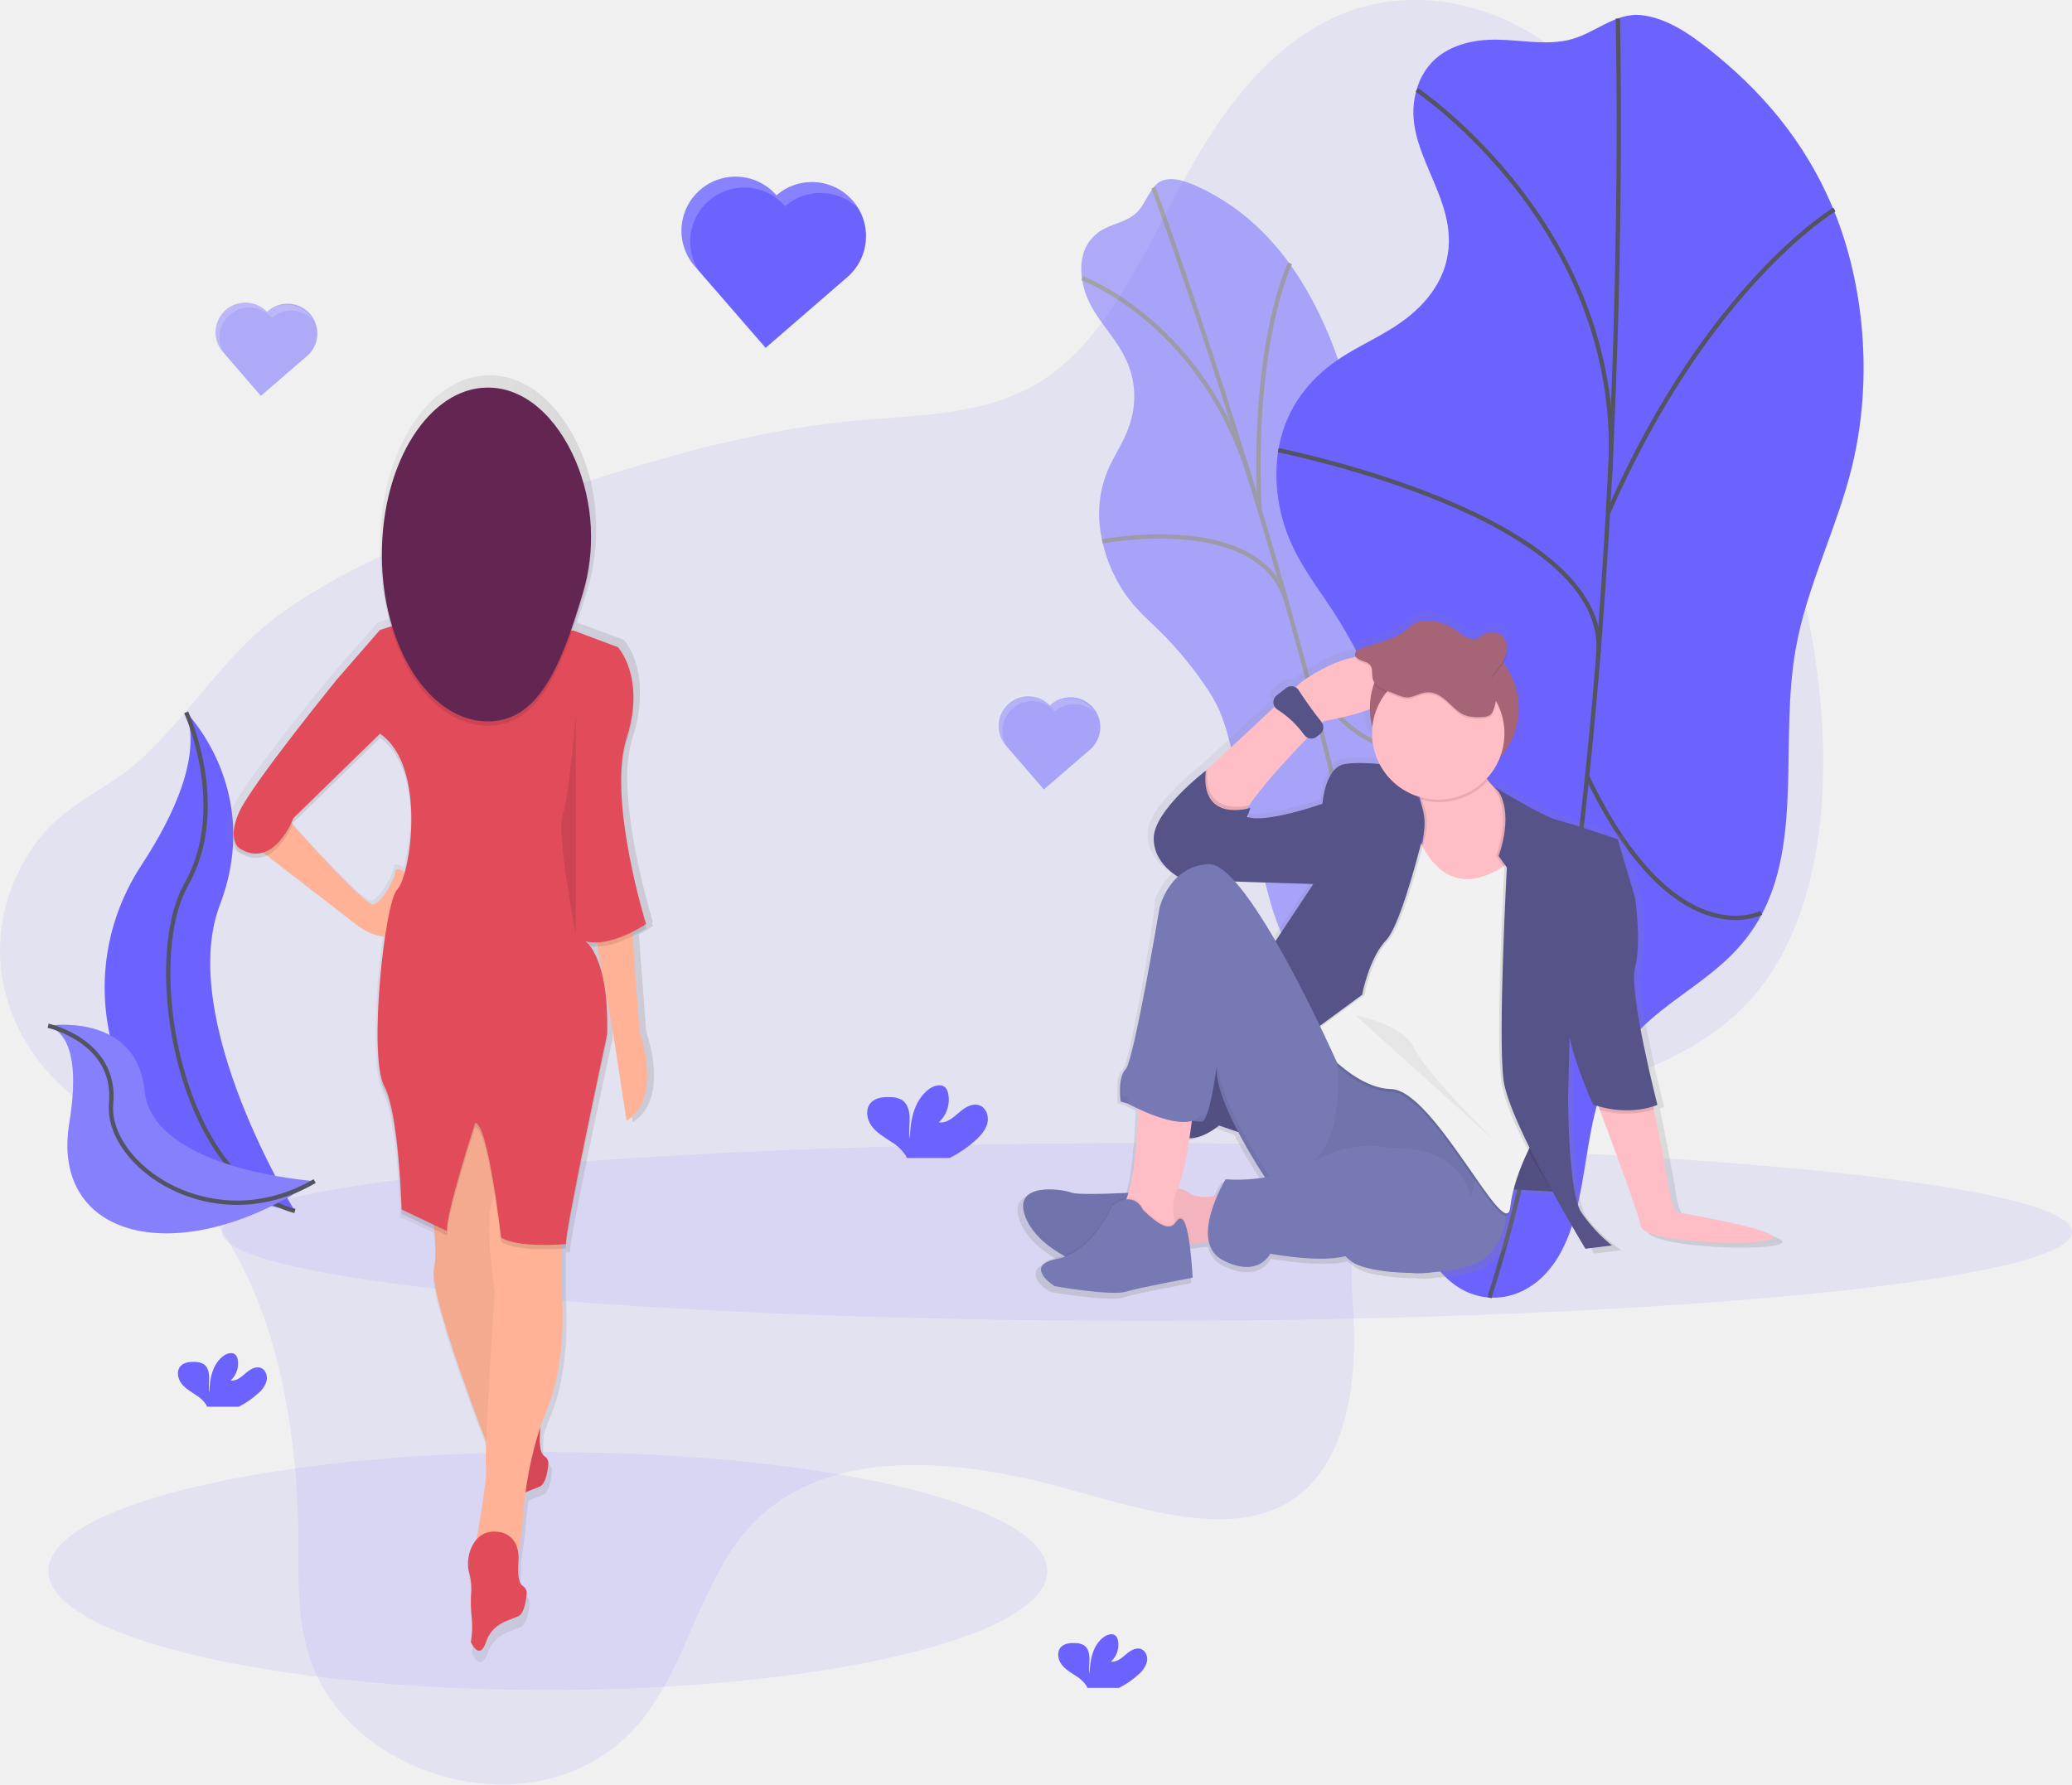
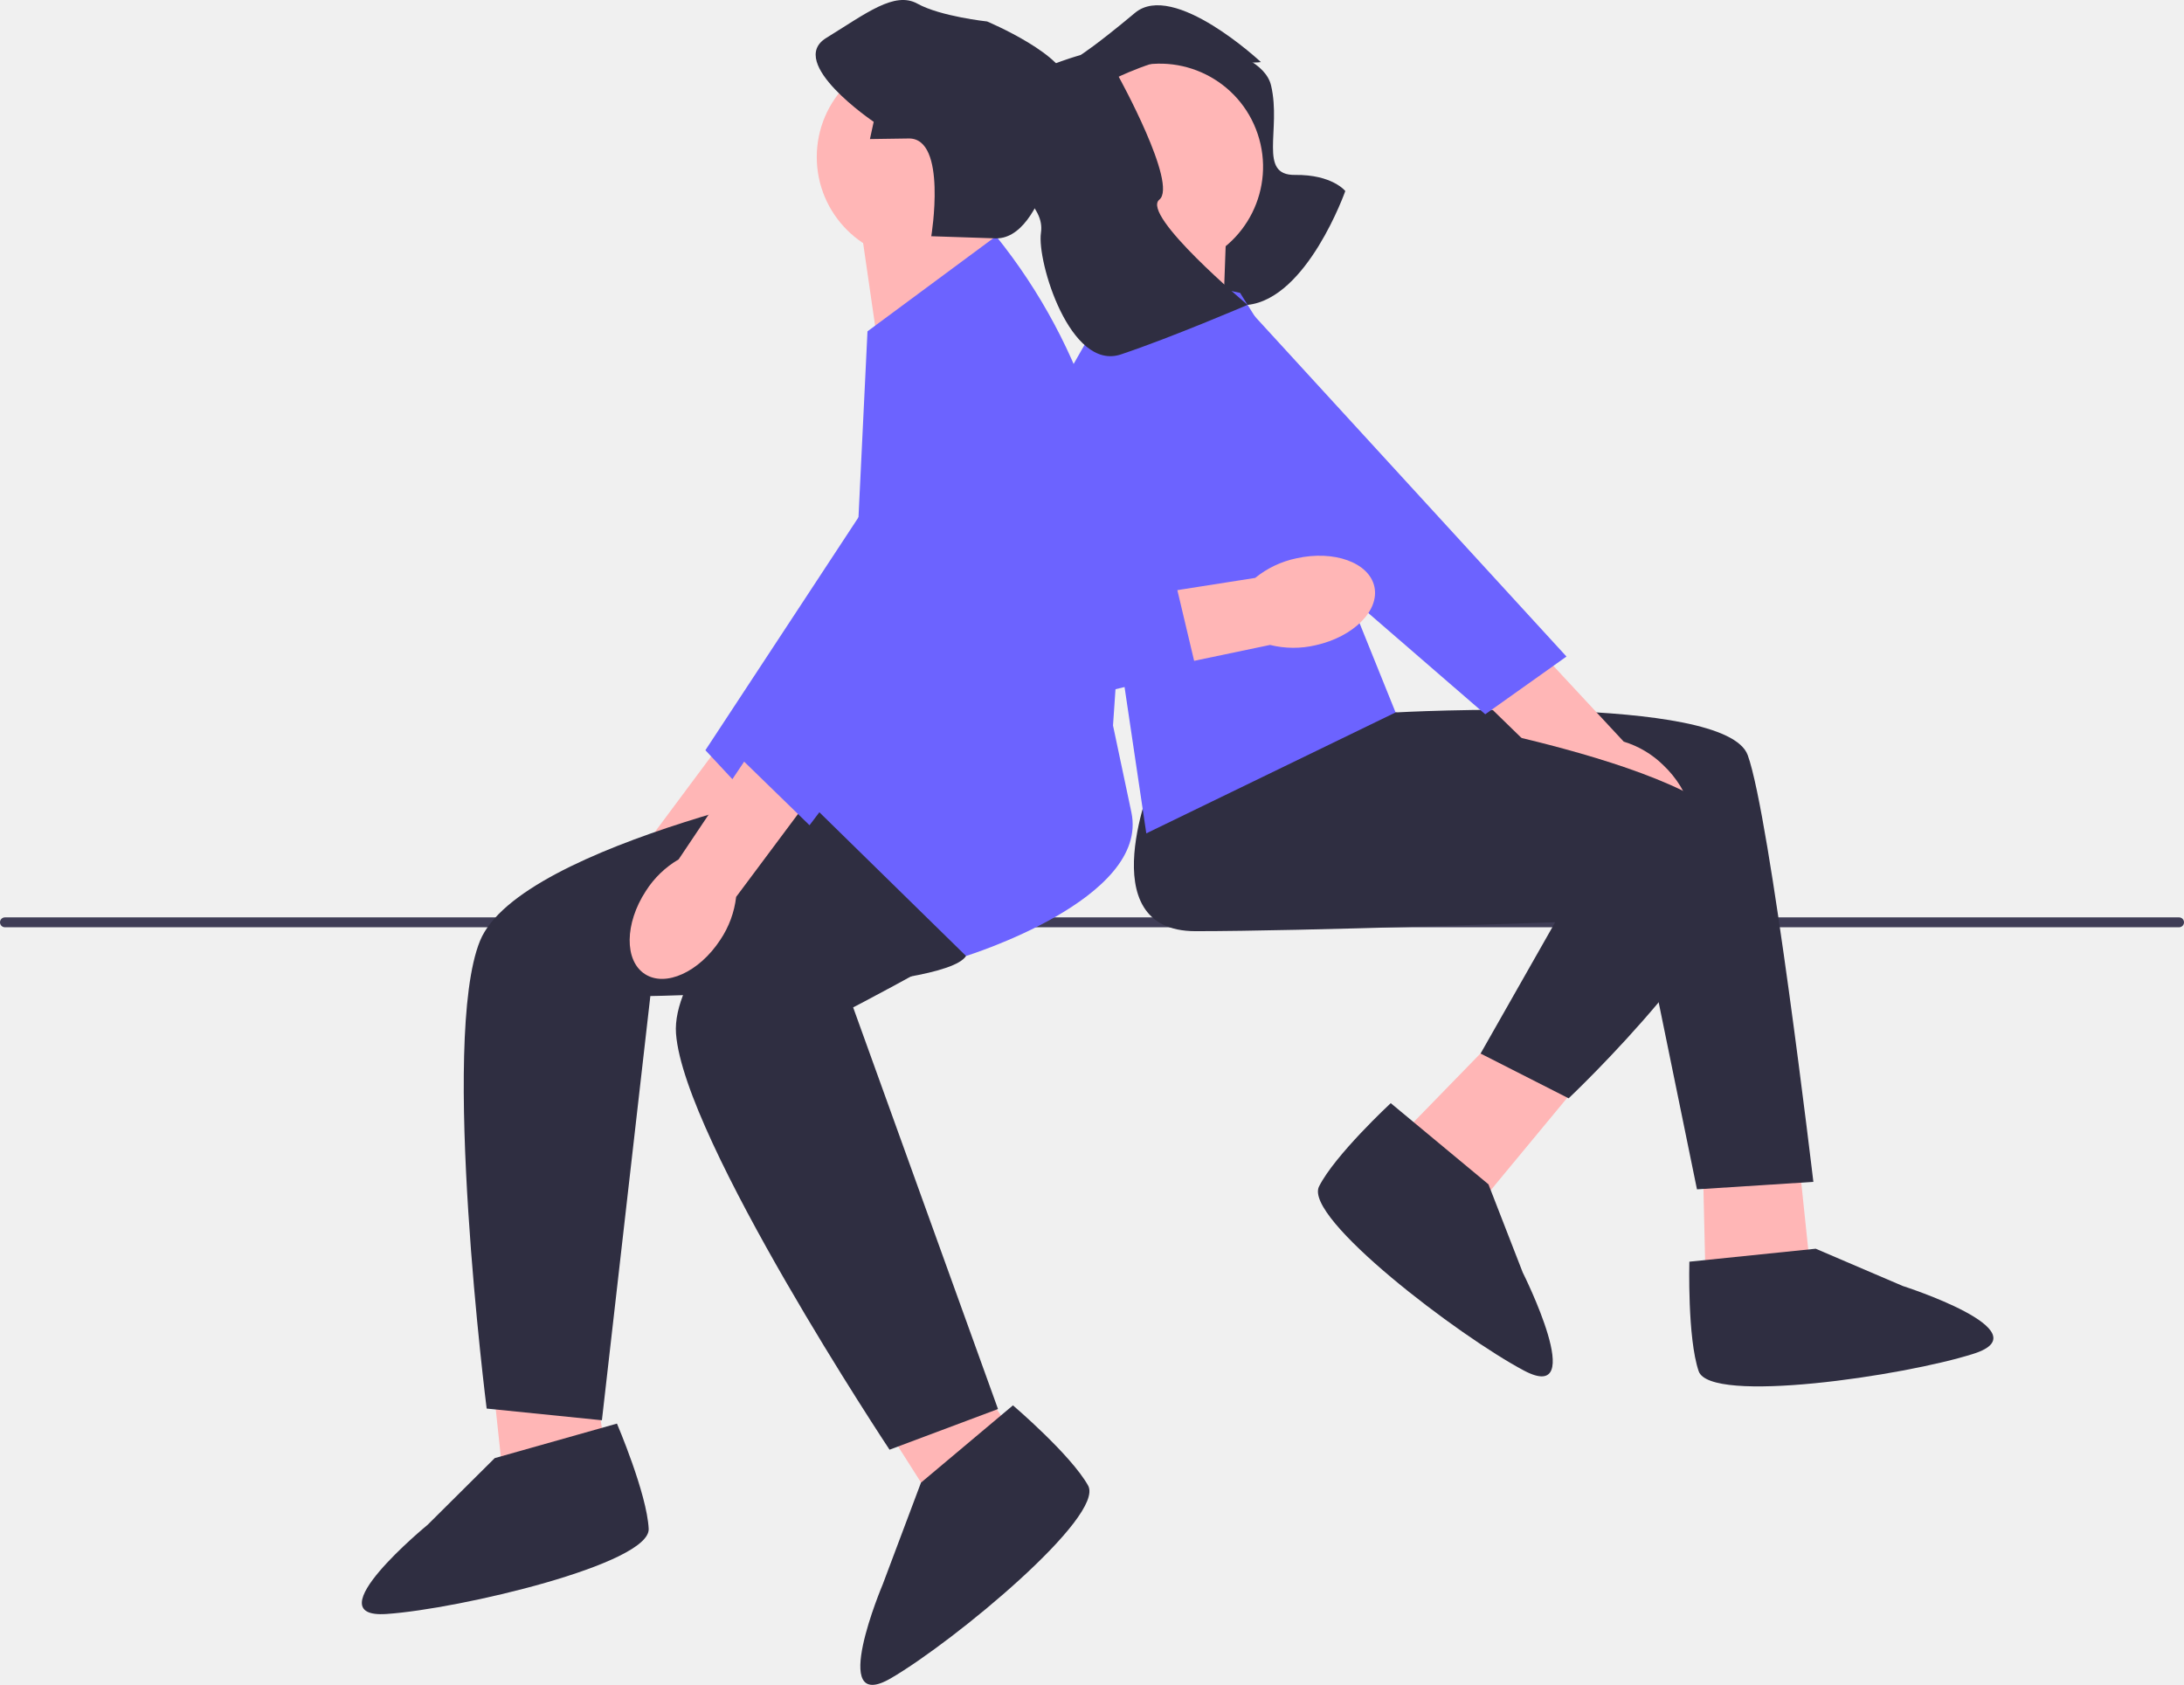
- <svg xmlns="http://www.w3.org/2000/svg" xmlns:xlink="http://www.w3.org/1999/xlink" id="ece23754-7641-4255-9dbb-234471f1b558" data-name="Layer 1" width="957.97" height="825.17" viewBox="0 0 957.97 825.17">
-   <defs>
-     <linearGradient id="01e6ef67-872c-440c-8d87-98cdc31e23e9" x1="767.43" y1="637.97" x2="767.43" y2="320.37" gradientUnits="userSpaceOnUse">
-       <stop offset="0" stop-color="gray" stop-opacity="0.25" />
-       <stop offset="0.54" stop-color="gray" stop-opacity="0.12" />
-       <stop offset="1" stop-color="gray" stop-opacity="0.1" />
-     </linearGradient>
-     <linearGradient id="90d11dd0-d5b1-423b-b522-6df1a9e7ee17" x1="632.63" y1="508.44" x2="830.1" y2="508.44" gradientTransform="matrix(-1, 0, 0, 1, 1056, 0)" xlink:href="#01e6ef67-872c-440c-8d87-98cdc31e23e9" />
-   </defs>
-   <path d="M203,581.69c44.5,42.5,56.08,113.16,56,171.26,0,19.45-.51,40.11,8.64,59.49,11.19,23.7,33.89,38.7,54.68,45.25,37.89,11.93,75.11,1.65,96.9-26.75,18.83-24.55,26.15-60.72,45.72-84.41,32.75-39.64,92.28-36.23,147-21.35,38.73,10.53,82.17,25.33,109.91,3.36C741.42,713.1,748.17,682,747,650.44c-.57-15.25-2.71-31.52,1.59-44.37,2.56-7.64,7.25-13.53,12.34-18.68,46.54-47,127.66-38.88,171.15-89.7,29.37-34.32,36.57-91.32,29.23-148.37S933.49,234.52,911.85,178c-15.38-40.14-33.23-82.77-63.72-110.76-32.25-29.61-72.89-36-103.86-24.42s-53.53,38.79-71.16,69.38c-22,38.24-39,84.17-75,104-24.54,13.51-55.16,13.2-84.14,16-48.45,4.76-93.84,18.79-138.75,33.39-43,14-86.09,28.68-122.91,54.48-26.06,18.26-42.47,46.44-65.64,68-15.1,14.06-34.55,20.4-47.66,37.32-16.14,20.84-26.23,54.2-8.94,88.57C146.48,546.72,179.42,559.14,203,581.69Z" transform="translate(-121.02 -37.42)" fill="#6c63ff" opacity="0.1" />
-   <g opacity="0.5">
-     <path d="M628.45,145.17c-4.12,3.24-8.41,9-7.35,19.63,2.09,20.77,20.08,28.16,23.76,49.11a40.61,40.61,0,0,1-.67,16.79c-2.29,9.1-6.53,14.72-9.94,21.83a52.18,52.18,0,0,0-4.64,29.19,69.86,69.86,0,0,0,11.82,30.62c5.37,7.59,11.17,12.34,16.83,17.95a169.86,169.86,0,0,1,19.36,23.35A70.52,70.52,0,0,1,685,366.48c2.46,5.73,4.15,12.38,5.79,18.89l14.62,57.9c1.95,7.71,3.93,15.54,6.73,22.49,3.23,8,7.34,14.36,11.37,20.55,8.69,13.34,17.82,27.14,27.25,32.18s19.08-2,19.27-20.29c.18-17.4-7.8-37.23-8.77-55.34-1.53-28.53,14.42-39,14.27-66.75-.15-26.62-14.48-53.48-20.5-81.44-4.31-20-4.16-40-7.51-60.15-4.82-29.06-16.74-56.38-30-74.79s-27.71-28.85-41.69-35.53c-5.92-2.83-11.94-5.05-17.22-3.34-5.62,1.82-7.56,10.63-12.1,14.9C641.31,140.72,634,140.78,628.45,145.17Z" transform="translate(-121.02 -37.42)" fill="#6c63ff" />
-     <path d="M654.32,124.22s87.74,239.94,106.09,395.13" transform="translate(-121.02 -37.42)" fill="none" stroke="#535461" stroke-miterlimit="10" stroke-width="2" />
-     <path d="M621.33,166.06s57,20.73,78.64,95.88" transform="translate(-121.02 -37.42)" fill="none" stroke="#535461" stroke-miterlimit="10" stroke-width="2" />
-     <path d="M630.64,287.76S704.35,273.5,716,316.3" transform="translate(-121.02 -37.42)" fill="none" stroke="#535461" stroke-miterlimit="10" stroke-width="2" />
-     <path d="M717.48,159.18S699.82,194.61,703.33,273" transform="translate(-121.02 -37.42)" fill="none" stroke="#535461" stroke-miterlimit="10" stroke-width="2" />
-     <path d="M775.31,376.68s-12.72,22.51-49-22.92" transform="translate(-121.02 -37.42)" fill="none" stroke="#535461" stroke-miterlimit="10" stroke-width="2" />
-     <path d="M706.55,440.09s36.28-20.75,30-46.21" transform="translate(-121.02 -37.42)" fill="none" stroke="#535461" stroke-miterlimit="10" stroke-width="2" />
+ <svg xmlns="http://www.w3.org/2000/svg" id="uuid-25199b97-b6a8-46cc-9151-65a98f4a40bf" width="692.68" height="534.43" viewBox="0 0 692.68 534.43">
+   <g>
+     <path id="uuid-db7ec72e-746a-4755-9425-2ac106606561" d="M215.225,295.975c2.929-3.926,4.875-8.498,5.675-13.33l32.601-39.477-19.238-14.963-30.998,41.656c-4.343,2.263-8.08,5.534-10.899,9.538-7.194,9.925-7.906,21.677-1.593,26.254,6.314,4.577,17.262,.245,24.452-9.678l-0-0h-0Z" fill="#ffb6b6" />
+     <polygon points="347.256 139.29 306.484 112.039 223.723 237.963 245.267 261.09 347.256 139.29" fill="#6c63ff" />
  </g>
-   <path d="M804.17,56.29c-10.26,1.52-22.6,6.27-27.67,20.94-9.95,28.76,20.31,50.53,13.34,80.58-2.09,9-7.24,16.32-12.67,21.66-10.64,10.46-22.75,15-34.25,22.1s-23.44,18.24-28.83,35.35c-5.19,16.46-2.94,34.65,2.45,48.24s13.55,23.72,20.84,34.9a236.44,236.44,0,0,1,22.15,43.71c2.61,6.73,5,13.83,5.85,21.89.94,9.19-.25,19.08-1.43,28.76l-10.52,86c-1.4,11.45-2.81,23.1-2,34.13.91,12.73,4.67,23.83,8.38,34.67,8,23.38,16.56,47.67,31.63,60.62s38.75,10.12,51.49-13.84c12.13-22.81,9.9-54.26,20.24-78.76,16.3-38.61,54.65-41.73,73.1-78.38,17.71-35.16,7.8-80.14,14.91-121,5.1-29.28,18.89-55.45,26-84.26,10.2-41.51,5.33-85.46-8.17-118.57s-34.78-56.54-57.66-74.69c-9.7-7.69-20-14.64-31.48-15.92-12.24-1.36-22,8.94-33.79,11.53C832.38,59,818.08,54.24,804.17,56.29Z" transform="translate(-121.02 -37.42)" fill="#6c63ff" />
-   <path d="M869,46s9.65,374.76-59.36,591.47" transform="translate(-121.02 -37.42)" fill="none" stroke="#535461" stroke-miterlimit="10" stroke-width="2" />
-   <path d="M776.1,79S873.72,144.46,865.36,258" transform="translate(-121.02 -37.42)" fill="none" stroke="#535461" stroke-miterlimit="10" stroke-width="2" />
-   <path d="M712,245.59s154.08,30.52,148,94.69" transform="translate(-121.02 -37.42)" fill="none" stroke="#535461" stroke-miterlimit="10" stroke-width="2" />
-   <path d="M969.15,134.3s-58.56,34.86-104.69,140.45" transform="translate(-121.02 -37.42)" fill="none" stroke="#535461" stroke-miterlimit="10" stroke-width="2" />
-   <path d="M935.37,459.49s-40.16,21.14-80.53-63" transform="translate(-121.02 -37.42)" fill="none" stroke="#535461" stroke-miterlimit="10" stroke-width="2" />
-   <path d="M757.75,497s85.13-3.06,90-40.82" transform="translate(-121.02 -37.42)" fill="none" stroke="#535461" stroke-miterlimit="10" stroke-width="2" />
-   <ellipse cx="530.3" cy="569.66" rx="427.67" ry="41.08" fill="#6c63ff" opacity="0.1" />
-   <ellipse cx="253.3" cy="726.46" rx="230.95" ry="55" fill="#6c63ff" opacity="0.1" />
-   <path d="M572.38,564.39c2.33-2.17,4.52-4.73,5.2-7.84s-.65-6.85-3.63-8c-3.33-1.28-6.9,1-9.6,3.37s-5.8,5-9.33,4.5a14.21,14.21,0,0,0,4.39-13.3,5.56,5.56,0,0,0-1.22-2.7c-1.85-2-5.21-1.13-7.42.43-7,5-9,14.53-9.05,23.15-.71-3.11-.11-6.35-.13-9.54s-.89-6.72-3.58-8.44a10.79,10.79,0,0,0-5.46-1.28c-3.17-.12-6.7.2-8.86,2.52-2.69,2.88-2,7.71.35,10.88s5.9,5.16,9.17,7.35a20.34,20.34,0,0,1,6.55,6.25,6.19,6.19,0,0,1,.49,1.12H560.1A55.36,55.36,0,0,0,572.38,564.39Z" transform="translate(-121.02 -37.42)" fill="#6c63ff" />
-   <path d="M240.47,681.62a11.67,11.67,0,0,0,3.83-5.78c.5-2.3-.48-5.05-2.68-5.89-2.46-.94-5.09.76-7.08,2.49s-4.28,3.69-6.89,3.32a10.48,10.48,0,0,0,3.24-9.81,4.1,4.1,0,0,0-.9-2c-1.37-1.46-3.84-.83-5.48.32-5.2,3.66-6.65,10.72-6.68,17.08-.52-2.29-.08-4.68-.1-7s-.66-5-2.64-6.22a8,8,0,0,0-4-.95c-2.34-.09-4.94.15-6.54,1.86-2,2.12-1.47,5.69.26,8s4.35,3.8,6.77,5.42a15,15,0,0,1,4.84,4.61,4.57,4.57,0,0,1,.36.82h14.65A40.83,40.83,0,0,0,240.47,681.62Z" transform="translate(-121.02 -37.42)" fill="#6c63ff" />
-   <path d="M647.47,811.62a11.67,11.67,0,0,0,3.83-5.78c.5-2.3-.48-5.05-2.68-5.89-2.46-.94-5.09.76-7.08,2.49s-4.28,3.69-6.89,3.32a10.48,10.48,0,0,0,3.24-9.81,4.1,4.1,0,0,0-.9-2c-1.37-1.46-3.84-.83-5.48.32-5.2,3.66-6.65,10.72-6.68,17.08-.52-2.29-.08-4.68-.1-7s-.66-5-2.64-6.22a8,8,0,0,0-4-.95c-2.34-.09-4.94.15-6.54,1.86-2,2.12-1.47,5.69.26,8s4.35,3.8,6.77,5.42a15,15,0,0,1,4.84,4.61,4.57,4.57,0,0,1,.36.82h14.65A40.83,40.83,0,0,0,647.47,811.62Z" transform="translate(-121.02 -37.42)" fill="#6c63ff" />
-   <path d="M902.18,600.35s-4.32,2.34-6.28-10.94c-1.27-8.58-4.83-26.46-7.19-38l-.3-1.47a20.1,20.1,0,0,0,2-.74S876.68,496,879.82,484.29s0-32.82,0-32.82l-8.24-27.74s-20.4-7-28.24-9-29.81-15.63-29.81-15.63a16.94,16.94,0,0,1,1.07,1.38l-.88-.54a32.75,32.75,0,0,1-4.32-4.91,31.1,31.1,0,0,0,8.13-16.89,35.07,35.07,0,0,0-1.75-35.68,17.5,17.5,0,0,0,3-5.61,9.16,9.16,0,0,0,.34-2.86,7.62,7.62,0,0,0-4.3-7.57,7.49,7.49,0,0,0-5.9.06c-1.74.79-3.11,2.27-5,2.66-3.18.66-5.9-1.89-8.38-3.78a25.23,25.23,0,0,0-13.32-4.95,13,13,0,0,0-6.22.82c-2,.9-3.45,2.51-5.11,3.85-5.66,4.56-13.59,5.83-20.68,8.31-1.35.47-2.87,1.19-3.11,2.47a1.81,1.81,0,0,0,0,.74v0a1.83,1.83,0,0,0,.07.94c-13.24,2.22-26.19,12.27-26.19,12.27l-2.17,2a4.15,4.15,0,0,0-4.53.39l-4.38,3.43a4.11,4.11,0,0,0-1,5.36l-32,29.68-.7.65v-.11s-24.71,18.76-24.71,32c0,9.59,7.36,15.52,11.45,18.07a30.63,30.63,0,0,0-8,12.33h0l0,.12-.06.17,0,.13,0,.14,0,.13,0,.13,0,.12,0,.12,0,.11,0,.11,0,.1,0,.11,0,.09,0,.13,0,.13,0,.07,0,.08,0,.06,0,.06v.42l0,.15-.05.3h0l0,.21,0,.2-.09.55,0,.22-.06.37,0,.15-.06.36,0,.26-.09.5h0l-.11.62,0,.13-.09.52,0,.25-.1.57,0,.14-.11.64,0,.29-.28,1.61v.05l-.15.88,0,.15-.16.9,0,.12-.16.92v.07l-.17,1,0,.21-.17.95,0,.21-.17.94,0,.11-.19,1.06,0,.19-.42,2.37v0l-.21,1.17,0,.18-.21,1.19,0,.09-.45,2.5,0,.21-.22,1.21,0,.17-.48,2.61,0,.11-.24,1.33,0,.11-.5,2.69,0,.18-.25,1.33,0,.1-.52,2.75,0,.15-.26,1.35,0,.1-.54,2.79,0,.11-.26,1.36,0,.11-.54,2.75,0,.12-.27,1.35,0,.08-.55,2.74,0,.08-.27,1.33,0,.08-.54,2.62,0,.11-.26,1.25,0,.12-.53,2.49,0,.09-.26,1.18,0,.12q-.26,1.19-.52,2.34l0,.07-.25,1.11,0,.11q-.25,1.11-.5,2.15v.06l-.24,1,0,.09q-.25,1-.48,1.94v0l-.23.88,0,.1-.23.85c-1,3.67-1.85,6.12-2.49,6.76a6.94,6.94,0,0,0-1.45,2.27h0l-.09.24-.1.27-.09.27-.08.26-.08.28-.07.26-.07.29-.06.27-.07.3-.05.27q-.06.29-.1.59l0,.25,0,.33,0,.26,0,.33,0,.26,0,.33,0,.26c0,.11,0,.22,0,.33v.25c0,.41,0,.81,0,1.2,0,.08,0,.15,0,.23s0,.21,0,.32,0,.16,0,.24,0,.21,0,.31,0,.15,0,.23,0,.2,0,.3,0,.15,0,.22,0,.2,0,.29v.2q0,.27,0,.53v.64l0,.23v.19l0,.21V546l0,.18,0,.17v.15l0,.27v.78l3.68,1.12s1.87,1,4.74,2.36c-.41,12.46-1.56,29.33-4.68,39.66-7,.35-24.17,1.08-27.28-.16-3.92-1.56-29-5.47-21.18,12.5,3.29,7.53,10.44,13.21,17.63,17.27a22,22,0,0,1-2.72.7c-6.39,1.21-8.18,3.37-7.92,5.57-.45,3.7,5.84,7.85,6.35,8.1.78.39,27.46,4.69,33.74,2.74s31.77-6.64,31.77-6.64,0-.28,0-.77h0s-.35-7.68-1.31-15c2.89-.42,6-.81,9.1-1a12.43,12.43,0,0,0,6.72,8.58c16.87,8.6,22.36-3.13,22.36-3.13s22.81,4.39,35.56,1.2c1.33,1.18,2.46,2.11,3.28,2.7,4.14,3,15.28,5,27.74,5.17a39.3,39.3,0,0,0,10-.28,92.24,92.24,0,0,0,16.44-2.54c15-3.89,18.3-17.84,19-24.18.59-.17,1-.79,1.25-1.95a5.62,5.62,0,0,0,.52-2,59.41,59.41,0,0,1,1.61-8.5l18.47,1c8.3,15,15.61,27,15.61,27l12.55-1.56A72.49,72.49,0,0,1,854.32,600C848,590.58,848,545.64,848,545.64l.7-27.44c0,.09,0,.18,0,.28l0-1.32c1.17,8.12,10.36,31.65,11.4,32,.75.25,1.49.47,2.23.68l.66,1.75c5.24,13.88,18.53,49.38,19.47,55,1.18,7,50.21,9.77,61.2,6.25S902.18,600.35,902.18,600.35Zm-175-155.52-18,27c-6.45-11.09-13.17-21.34-19.24-28.11C706,444.21,724.32,444.8,727.22,444.83Zm-2.73-69.12a4.16,4.16,0,0,0,4.34-.48l1.54-1.2a4.11,4.11,0,0,0,1-5.29l.91-.9A136.56,136.56,0,0,0,751,363.31a34.87,34.87,0,0,0,4.57,15.86,31,31,0,0,0,3,8.89c-2.81-.23-5.88-.4-8.8-.37a46,46,0,0,0-7.65.48c-9.41,1.56-10.59,18.76-10.59,18.76s-18.9,6.65-30.27,6.88a14.23,14.23,0,0,1-4.25-.63l-1.15-.07,1.54-4.23s-.67.21-1.77.43q.53-.8,1.11-1.63C703.93,397.33,716.39,384,724.49,375.7ZM685.64,584.32a72.81,72.81,0,0,0-3.9,7.66c-4.46.87-10.53,1.35-13.76-1.4a8,8,0,0,0-5.17-1.81l.07-.14c2.22-4.26,4.12-13.81,5.59-23.69,7.19,0,14-6,14-6l9.05,3.1.33.63.22.41.36.67.23.42.36.66.23.42.35.64.23.42.35.63.23.42.35.63.23.4.35.62.23.4.35.61.22.39.35.6.22.38.35.6.21.35.36.6.2.34.35.59.18.31.37.61.14.23c.64,1,1.25,2,1.84,3l.09.14.34.55.15.23.31.49.17.26.28.44.18.28.26.41.18.28.25.38.18.27.23.35.18.27.21.32.17.27.19.29.17.26h0A79.54,79.54,0,0,1,685.64,584.32Z" transform="translate(-121.02 -37.42)" fill="url(#01e6ef67-872c-440c-8d87-98cdc31e23e9)" />
-   <path d="M939.34,610.63c-10.71,3.44-58.52.76-59.66-6.12-.92-5.51-13.87-40.26-19-53.84l-2.05-5.44,24.86-5.35s.91,4.36,2.17,10.57c2.3,11.34,5.77,28.83,7,37.24,1.91,13,6.12,10.71,6.12,10.71S950.05,607.19,939.34,610.63Z" transform="translate(-121.02 -37.42)" fill="#ffbdc6" />
-   <path d="M804.34,385s-1.91,11.47,14.53,22.18,2.29,49.34,2.29,49.34l-12.16.68a29.9,29.9,0,0,1-31.44-27.07h0s6.88-11.09-5.74-39.78Z" transform="translate(-121.02 -37.42)" fill="#ffbdc6" />
-   <path d="M733.2,370.83s-23.68,23.08-34.68,39a56.18,56.18,0,0,0-3.56,5.76c-8,15.3-26.71-9.57-20.24-18.17l4.46-4.16,42.93-40s29.45-22.95,44.36-6.5S733.2,370.83,733.2,370.83Z" transform="translate(-121.02 -37.42)" fill="#ffbdc6" />
-   <circle cx="667.77" cy="327.49" r="34.42" fill="#a66477" />
-   <path d="M645.62,588.83s-25.62,1.53-29.45,0-28.3-5.35-20.65,12.24,36.72,24.86,36.72,24.86l21-5.35Z" transform="translate(-121.02 -37.42)" fill="#7679b4" />
-   <path d="M645.62,588.83s-25.62,1.53-29.45,0-28.3-5.35-20.65,12.24,36.72,24.86,36.72,24.86l21-5.35Z" transform="translate(-121.02 -37.42)" opacity="0.05" />
-   <path d="M737,513.49l51.44,20.84,29.26,62.15s.38,21.8-18.74,26.77-45.89,2.68-52.78-2.29S711,586.53,711,586.53Z" transform="translate(-121.02 -37.42)" fill="#7679b4" />
-   <path d="M733.53,513.49l44.53,16.68,25.33,49.74s.33,17.45-16.22,21.43-39.73,2.14-45.68-1.84S711,571.95,711,571.95Z" transform="translate(-121.02 -37.42)" opacity="0.05" />
-   <path d="M689.22,588.83s-13.39,4.59-18.74,0S655.56,590,655.56,590l4.21,24.86s19.12-4.21,29.45-3.06Z" transform="translate(-121.02 -37.42)" fill="#ffbdc6" />
-   <path d="M689.22,588.83s-13.39,4.59-18.74,0S655.56,590,655.56,590l4.21,24.86s19.12-4.21,29.45-3.06Z" transform="translate(-121.02 -37.42)" opacity="0.05" />
-   <path d="M696.87,562.06l-12.24-4.21s-13.39,11.86-22.18,1.91,8-51.25,8-51.25l18-29.07,13,40.92,11.86,19.89Z" transform="translate(-121.02 -37.42)" fill="#565388" />
-   <path d="M696.87,562.06l-12.24-4.21s-13.39,11.86-22.18,1.91,8-51.25,8-51.25l18-29.07,13,40.92,11.86,19.89Z" transform="translate(-121.02 -37.42)" opacity="0.05" />
-   <polygon points="692.5 522.35 720.04 526.17 725.39 551.41 691.35 549.5 692.5 522.35" fill="#565388" />
-   <polygon points="692.5 522.35 720.04 526.17 725.39 551.41 691.35 549.5 692.5 522.35" opacity="0.05" />
-   <path d="M774.89,421.32s11.47,44,48.19,12.24L833,559.76s-12.24,19.51-14.15,37.1-35.19-54.31-55.07-54.69-39.58-28.11-39.58-28.11L746.59,468Z" transform="translate(-121.02 -37.42)" opacity="0.1" />
-   <path d="M775.27,420.17s11.47,44,48.19,12.24l9.94,126.21s-12.24,19.51-14.15,37.1S784.07,541.41,764.18,541s-39.58-28.11-39.58-28.11L747,466.83Z" transform="translate(-121.02 -37.42)" fill="#f2f1f2" />
-   <path d="M769.15,391.87s-16.06-2.68-25.24-1.15-10.33,18.36-10.33,18.36-26,9.18-34.8,6.12c0,0-43.22-3.06-43.22,9.94s13.77,19.12,13.77,19.12,60,2,60.43,1.91c13.77-3.82-.38,0-.38,0l-24.86,37.48,22.95,31.74,24.48-18S755,480.6,763,472.18c5.74-6,13.23-33.08,17-48.07a24.57,24.57,0,0,0-2.78-18.76Z" transform="translate(-121.02 -37.42)" opacity="0.1" />
-   <path d="M698.52,409.82a56.18,56.18,0,0,0-3.56,5.76c-8,15.3-26.71-9.57-20.24-18.17l4.46-4.16C677.53,413,693.6,410.9,698.52,409.82Z" transform="translate(-121.02 -37.42)" opacity="0.1" />
-   <path d="M729.38,444.64H729S743.14,440.82,729.38,444.64Z" transform="translate(-121.02 -37.42)" opacity="0.1" />
-   <path d="M768,391.87s-16.06-2.68-25.24-1.15-10.33,18.36-10.33,18.36-26,9.18-34.8,6.12l1.53-4.21s-23.33,7.27-20.65-17.21c0,0-24.09,18.36-24.09,31.36s13.77,19.12,13.77,19.12,60,2,60.43,1.91c13.77-3.82-.38,0-.38,0l-24.86,37.48,22.95,31.74,24.48-18s3.06-16.83,11.09-25.24c5.74-6,13.23-33.08,17-48.07a24.57,24.57,0,0,0-2.78-18.76Z" transform="translate(-121.02 -37.42)" fill="#565388" />
-   <path d="M846.79,516.16l-.05,2.1A4.57,4.57,0,0,1,846.79,516.16Z" transform="translate(-121.02 -37.42)" opacity="0.1" />
-   <path d="M885.68,550.45a43.71,43.71,0,0,1-25,.22l-2.05-5.44,24.86-5.35S884.41,544.24,885.68,550.45Z" transform="translate(-121.02 -37.42)" opacity="0.1" />
-   <path d="M811.22,401.43s21.42,13.39,29.07,15.3,27.54,8.8,27.54,8.8l8,27.15s3.06,20.65,0,32.13-31.74,33.27-30.21,29.83l-.76,30.21s0,44,6.12,53.16-11.66-9-11.66-9-21.61-31.93-24.29-52.2,1.53-98.29,1.53-98.29l-3.82-5.35S820.78,412.52,811.22,401.43Z" transform="translate(-121.02 -37.42)" opacity="0.1" />
-   <path d="M812.37,401.43s21.42,13.39,29.07,15.3,27.54,8.8,27.54,8.8l8,27.15s3.06,20.65,0,32.13,10.33,63.49,10.33,63.49-12.33,5.7-29.45,0c-1.15-.38-12.62-30.21-11.09-33.66L846,544.85s0,44,6.12,53.16a70.82,70.82,0,0,0,14.15,15.3l-12.24,1.53s-35.19-57.75-37.86-78,1.53-98.29,1.53-98.29l-3.82-5.35S821.93,412.52,812.37,401.43Z" transform="translate(-121.02 -37.42)" fill="#565388" />
-   <path d="M708,585s-25.62-37.1-24.48-54.31c0,0-3.06,23.71-6.5,25.24s-37.86-9.18-37.86-9.18-1.53-11.09,2.29-14.92,15.68-74.58,15.68-74.58,4.21-19.12,22.56-20.27,59.66,92.17,59.66,92.17S745.44,585,708,585Z" transform="translate(-121.02 -37.42)" fill="#7679b4" />
-   <path d="M647.53,534.52s.76,53.54-8.8,62.34,27.92,13.39,27.92,13.39-6.5-13-1.15-23.33,8.8-52.4,8.8-52.4Z" transform="translate(-121.02 -37.42)" fill="#ffbdc6" />
-   <path d="M649.44,596.1s-3.82-9.56-14.15-1.91c0,0-9.18,21.42-25.24,24.48s-2.29,12.24-1.53,12.62,26.77,4.59,32.89,2.68,31-6.5,31-6.5-1.15-25.24-5-27.15S665.51,611.78,649.44,596.1Z" transform="translate(-121.02 -37.42)" opacity="0.05" />
-   <path d="M649.44,596.86s-3.82-9.56-14.15-1.91c0,0-9.18,21.42-25.24,24.48s-2.29,12.24-1.53,12.62,26.77,4.59,32.89,2.68,31-6.5,31-6.5-1.15-25.24-5-27.15S665.51,612.54,649.44,596.86Z" transform="translate(-121.02 -37.42)" fill="#7679b4" />
-   <path d="M721.45,356.55a178,178,0,0,0,10.42,14.54,4,4,0,0,1-.58,5.8l-1.5,1.17a4,4,0,0,1-5.75-.8,45.61,45.61,0,0,0-12.36-11.7,4,4,0,0,1-.37-6.6l4.27-3.36A4,4,0,0,1,721.45,356.55Z" transform="translate(-121.02 -37.42)" fill="#565388" />
-   <path d="M808.72,398.59c-4.91-7-4-12.46-4-12.46l-32.51,5.35a105,105,0,0,1,5.56,15.6,30.58,30.58,0,0,0,30.95-8.49Z" transform="translate(-121.02 -37.42)" opacity="0.1" />
-   <circle cx="664.96" cy="339.15" r="30.6" fill="#ffbdc6" />
-   <path d="M772.52,360.62c2.89-.48,5.46-2.18,8.39-2.32,3.76-.19,7.05,2.18,9.66,4.64s5.14,5.24,8.72,6.3a21.56,21.56,0,0,0,7,.47,6.5,6.5,0,0,0,3.76-.93,4.67,4.67,0,0,0,1.3-1.89,18,18,0,0,0-.11-14.55,2.45,2.45,0,0,1-.35-1.58,2.4,2.4,0,0,1,.54-.87c2.42-2.91,5.07-5.83,6.07-9.36s-.22-7.88-3.87-9.45a7.28,7.28,0,0,0-5.75.06c-1.7.78-3,2.22-4.89,2.61-3.1.64-5.75-1.85-8.17-3.7a24.54,24.54,0,0,0-13-4.84,12.58,12.58,0,0,0-6.06.8c-1.94.88-3.36,2.46-5,3.76-5.52,4.46-13.25,5.71-20.16,8.14-1.32.46-2.79,1.17-3,2.42-.28,1.43,1.24,2.62,2.71,3.2s3.18.94,4.18,2.08c1.28,1.48.83,3.58,1.07,5.44.46,3.69,3.71,5.72,7.29,6.8C765.67,358.69,769.57,361.11,772.52,360.62Z" transform="translate(-121.02 -37.42)" opacity="0.1" />
-   <path d="M772.52,359.85c2.89-.48,5.46-2.18,8.39-2.32,3.76-.19,7.05,2.18,9.66,4.64s5.14,5.24,8.72,6.3a21.56,21.56,0,0,0,7,.47A6.5,6.5,0,0,0,810,368a4.67,4.67,0,0,0,1.3-1.89,18,18,0,0,0-.11-14.55,2.45,2.45,0,0,1-.35-1.58,2.4,2.4,0,0,1,.54-.87c2.42-2.91,5.07-5.83,6.07-9.36s-.22-7.88-3.87-9.45a7.28,7.28,0,0,0-5.75.06c-1.7.78-3,2.22-4.89,2.61-3.1.64-5.75-1.85-8.17-3.7a24.54,24.54,0,0,0-13-4.84,12.58,12.58,0,0,0-6.06.8c-1.94.88-3.36,2.46-5,3.76-5.52,4.46-13.25,5.71-20.16,8.14-1.32.46-2.79,1.17-3,2.42-.28,1.43,1.24,2.62,2.71,3.2s3.18.94,4.18,2.08c1.28,1.48.83,3.58,1.07,5.44.46,3.69,3.71,5.72,7.29,6.8C765.67,357.93,769.57,360.35,772.52,359.85Z" transform="translate(-121.02 -37.42)" fill="#a66477" />
-   <path d="M747.84,507s21.85,3.73,27.31,15.5,38.27,43.71,38.27,43.71" transform="translate(-121.02 -37.42)" opacity="0.05" />
-   <g opacity="0.05">
-     <path d="M677.75,553.26c-3.44,1.53-37.86-9.18-37.86-9.18a36.55,36.55,0,0,1,.12-10c-2,4.76-.88,12.69-.88,12.69s34.42,10.71,37.86,9.18c1.14-.51,2.24-3.45,3.2-7.16C679.42,551.16,678.59,552.88,677.75,553.26Z" transform="translate(-121.02 -37.42)" />
-     <path d="M657.81,454.89a22.54,22.54,0,0,0-.71,2.37s-8.3,49.56-13.25,68C648.43,510.28,657.07,459.29,657.81,454.89Z" transform="translate(-121.02 -37.42)" />
-     <path d="M708.72,582.33S683.1,545.23,684.25,528c0,0-.28,2.14-.76,5.18C684.65,551.25,708,585,708,585c17.82,0,25.78-12.62,29.23-25.87C733.38,571.35,725.34,582.33,708.72,582.33Z" transform="translate(-121.02 -37.42)" />
+   <path d="M0,292.555c0,.871,.7,1.571,1.571,1.571H691.109c.871,0,1.571-.7,1.571-1.571,0-.871-.7-1.571-1.571-1.571H1.571c-.871,0-1.571,.7-1.571,1.571Z" fill="#3f3d56" />
+   <polygon points="277.658 104.043 273.109 72.688 313.29 62.473 318.629 90.205 277.658 104.043" fill="#ffb6b6" />
+   <g>
+     <polygon points="156.47 439.901 161.238 484.4 194.082 474.335 188.784 438.842 156.47 439.901" fill="#ffb6b6" />
+     <path d="M272.484,246.544s-107.538,20.66-120.252,51.915c-12.714,31.255,2.119,148.329,2.119,148.329l36.552,3.708,15.363-134.555s93.235-1.589,100.122-12.714,5.827-51.385,5.827-51.385l-39.731-5.297v-0h0Z" fill="#2f2e41" />
+     <path d="M156.904,462.51h0l-21.296,21.163s-36.35,29.862-13.042,28.273,83.7-15.892,83.17-27.017-10.065-33.374-10.065-33.374l-38.767,10.955Z" fill="#2f2e41" />
  </g>
-   <path d="M642.71,547.86s23.37,12.86,31.79,6.74,3.06-15.68,3.06-15.68l-6.5-10.71h-21.8L642,540.83Z" transform="translate(-121.02 -37.42)" fill="#7679b4" />
-   <path d="M802,598.39s1.53-30.6-37.48-30.21-1.53,0-1.53,0-15.3-4.59-34.42,6.12-40.92,8.41-40.92,8.41-17.59,29.07-1.15,37.48,21.8-3.06,21.8-3.06,33.66,6.5,41.3-2.29c0,0,16.83,18.36,42.45,8.41C792.1,623.25,811.22,614.84,802,598.39Z" transform="translate(-121.02 -37.42)" fill="#7679b4" />
-   <path d="M207.09,366.8s35.83,35.83,15.6,89,34.68,141.59,34.68,141.59-.59-.09-1.68-.28c-73.59-13-110.16-97.16-69.24-159.69C201.67,414.18,214.15,386.91,207.09,366.8Z" transform="translate(-121.02 -37.42)" fill="#6c63ff" />
-   <path d="M207.09,366.8s20.23,43.92,0,79.75-3.47,136.39,50.28,150.84" transform="translate(-121.02 -37.42)" fill="none" stroke="#535461" stroke-miterlimit="10" stroke-width="2" />
-   <path d="M143.27,511.73s40.89-6.51,44.61,30.13,78.62,41.72,78.62,41.72l-1.4.93c-61.84,40.59-121,25.86-112-28C156.37,536.43,156.1,516.3,143.27,511.73Z" transform="translate(-121.02 -37.42)" fill="#6c63ff" />
-   <path d="M143.27,511.73s40.89-6.51,44.61,30.13,78.62,41.72,78.62,41.72l-1.4.93c-61.84,40.59-121,25.86-112-28C156.37,536.43,156.1,516.3,143.27,511.73Z" transform="translate(-121.02 -37.42)" fill="#f5f5f5" opacity="0.2" />
-   <path d="M143.27,511.73s31.74,7,29.13,35.82,47.13,63.45,94.1,36" transform="translate(-121.02 -37.42)" fill="none" stroke="#535461" stroke-miterlimit="10" stroke-width="2" />
-   <path d="M225.93,422.09c-.4,5.91,2.72,8,2.72,8,5.1,3.15,9.52,3,13.18,1.26l43.64,33.37c5.17,3.64,9.29,4.68,12.72,5a326.68,326.68,0,0,0-3.55,46.44c-.06,11.79.85,21.69,3.22,26,7,12.73,8.26,58.06,8.26,58.06l15.59,7.32c.71,6.88.9,13.53-.1,18.14-2.19,10.1,14.78,56,24.87,81.87-.24,6.3-.3,10.75-.08,11.85.83,4.07-3,25.67-4.52,34.21-3.67,4.07-4.71,10.56-3.74,14.69a28.77,28.77,0,0,1,1.25,9.26,66.37,66.37,0,0,0,.26,13.51,41.72,41.72,0,0,1-.48,10.85s4.13,9.17,7.23,0,11.36-10.19,15.49-12.22c2.68-1.32,3.62-6.93,4-10.71a3.89,3.89,0,0,0-2-3.59c-1.27-.8-2.53-3.44-2-11.17a21.51,21.51,0,0,0-.07-4.09h.07L364,744.82s.2-5.37,1.32-13.47c2.59-1.25,5.15-1.94,6.94-2.82,2.68-1.32,3.62-6.93,4-10.71a3.89,3.89,0,0,0-2-3.59c-1.27-.8-2.53-3.44-2-11.17.05-.76.07-1.47.06-2.15.91-2.69,1.92-5.38,3-8,10.33-24.45,7.23-56,7.23-56V616.62c1.3-.08,2.07-.15,2.07-.15-1-4.07,19.63-98.81,19.63-98.81.05-1.8.06-3.51.06-5.17.22-23.66-4.91-34.09-8-38.24.25,0,.5.07.75.08a22.64,22.64,0,0,0,2.67,0l7.66,42.29,6.2,39.73c17.56-11.2,6.2-41.76,6.2-41.76l-3.4-45.2a61.24,61.24,0,0,0,6.49-3.69s-.19-.6-.52-1.7l.52-.34s-11.64-37-11.89-66.56a64.62,64.62,0,0,1,2.6-19,60.91,60.91,0,0,0,3.26-20.21c.32-16.4-7.39-24.61-7.39-24.61l-21.16-7.83-.48-.29c1.64-4.76,3.22-9.78,4.79-15a94.26,94.26,0,0,0,4-28.34,88.81,88.81,0,0,0-7.27-36.21c-9.1-20.91-24.5-34.66-42-34.66-28,0-50.62,35.2-50.62,78.62,0,.34,0,.68,0,1s0,.68,0,1A116.26,116.26,0,0,0,301,323.52l-5.25,1.62-20.66,23.43s-40.29,48.89-46.48,62.14C226.3,415.73,225.73,419.43,225.93,422.09Zm28.1-6.35c.29-.66.44-1.06.44-1.06l41.32-40.29c11.12,7.58,14.82,24.06,15,39.65a101.28,101.28,0,0,1-3.09,24.35s-4.65-3-4.65,0-6.2,14.46-10.33,15.49C289.35,454.78,263.73,426.57,254,415.74Z" transform="translate(-121.02 -37.42)" fill="url(#90d11dd0-d5b1-423b-b522-6df1a9e7ee17)" />
-   <path d="M360.71,685.69s11,0,10,14c-.54,7.58.68,10.18,1.91,11a3.84,3.84,0,0,1,1.92,3.53c-.32,3.71-1.23,9.21-3.83,10.51-4,2-12,3-15,12s-7,0-7,0a41.52,41.52,0,0,0,.47-10.65,66.06,66.06,0,0,1-.26-13.26,28.61,28.61,0,0,0-1.21-9.09C346.21,697.19,349.71,684.69,360.71,685.69Z" transform="translate(-121.02 -37.42)" fill="#e14b5a" />
-   <path d="M360.71,685.69s11,0,10,14c-.54,7.58.68,10.18,1.91,11a3.84,3.84,0,0,1,1.92,3.53c-.32,3.71-1.23,9.21-3.83,10.51-4,2-12,3-15,12s-7,0-7,0a41.52,41.52,0,0,0,.47-10.65,66.06,66.06,0,0,1-.26-13.26,28.61,28.61,0,0,0-1.21-9.09C346.21,697.19,349.71,684.69,360.71,685.69Z" transform="translate(-121.02 -37.42)" opacity="0.05" />
-   <path d="M252.71,414.69s37,42,41,41,10-12,10-15,4.5,0,4.5,0-1.5,30-5.5,30-9,0-16-5l-49-38Z" transform="translate(-121.02 -37.42)" fill="#ffb296" />
-   <path d="M412.71,460.69l4,54s11,30-6,41l-6-39-10-56Z" transform="translate(-121.02 -37.42)" fill="#ffb296" />
-   <path d="M316.71,576.69s8,33,5,47,31,98,31,98l12-12-8-93-10-78Z" transform="translate(-121.02 -37.42)" fill="#ffb296" />
-   <path d="M316.71,576.69s8,33,5,47,31,98,31,98l12-12-8-93-10-78Z" transform="translate(-121.02 -37.42)" opacity="0.05" />
-   <path d="M380.71,603.69v31s3,31-7,55-11,51-11,51l-2,15-20-3s6-32,5-37,4-81,4-81-4-27-2-38,10-24,10-24Z" transform="translate(-121.02 -37.42)" fill="#ffb296" />
-   <path d="M350.71,745.69s11,0,10,14c-.54,7.58.68,10.18,1.91,11a3.84,3.84,0,0,1,1.92,3.53c-.32,3.71-1.23,9.21-3.83,10.51-4,2-12,3-15,12s-7,0-7,0a41.52,41.52,0,0,0,.47-10.65,66.06,66.06,0,0,1-.26-13.26,28.61,28.61,0,0,0-1.21-9.09C336.21,757.19,339.71,744.69,350.71,745.69Z" transform="translate(-121.02 -37.42)" fill="#e14b5a" />
-   <circle cx="224.7" cy="235.27" r="30" fill="#ffb296" />
-   <path d="M330.71,277.69s9,42-25,52,38,22,38,22l51-18s-57-28-43-56Z" transform="translate(-121.02 -37.42)" fill="#ffb296" />
-   <path d="M345.71,333.69,386.23,331l20.48,7.69s13,14,4,42,9,86,9,86-13.5,9.28-25,8.47a17.44,17.44,0,0,1-3-.47s11,7,10,43c0,0-20,93-19,97,0,0-22,2-30-3,0,0-6-53-12-53,0,0-14,43-13,50l-21-10s-1.23-44.5-8-57c-7.44-13.75,0-85,6-91s14-57-8-72l-40,39s-9,24-25,14c0,0-6-4,0-17s45-61,45-61l20-23,16-5S334.71,342.69,345.71,333.69Z" transform="translate(-121.02 -37.42)" opacity="0.1" />
-   <path d="M345.71,331.69,386.23,329l20.48,7.69s13,14,4,42,9,86,9,86-13.5,9.28-25,8.47a17.44,17.44,0,0,1-3-.47s11,7,10,43c0,0-20,93-19,97,0,0-22,2-30-3,0,0-6-53-12-53,0,0-14,43-13,50l-21-10s-1.23-44.5-8-57c-7.44-13.75,0-85,6-91s14-57-8-72l-40,39s-9,24-25,14c0,0-6-4,0-17s45-61,45-61l20-23,16-5S334.71,340.69,345.71,331.69Z" transform="translate(-121.02 -37.42)" fill="#e14b5a" />
-   <path d="M387.21,368.19s-3,37-6,46,6,55,6,55" transform="translate(-121.02 -37.42)" opacity="0.1" />
-   <path d="M387.21,252.6A90.65,90.65,0,0,1,390.4,314c-10.09,34.15-20.71,59-43.83,59-27.06,0-49-34.56-49-77.18s21.94-77.18,49-77.18C363.49,218.58,378.4,232.07,387.21,252.6Z" transform="translate(-121.02 -37.42)" opacity="0.1" />
-   <path d="M387.21,250.6A90.65,90.65,0,0,1,390.4,312c-10.09,34.15-20.71,59-43.83,59-27.06,0-49-34.56-49-77.18s21.94-77.18,49-77.18C363.49,216.58,378.4,230.07,387.21,250.6Z" transform="translate(-121.02 -37.42)" fill="#632652" />
-   <path d="M480,127.75a25,25,0,0,0-37.8,32.73L475,198.27l37.8-32.73A25,25,0,0,0,480,127.75Z" transform="translate(-121.02 -37.42)" fill="#6c63ff" />
-   <path d="M448.77,130.21A25,25,0,0,1,484,132.75a25,25,0,0,1,33.73.92A25,25,0,0,0,480,127.75a25,25,0,0,0-37.8,32.73l1.9,2.19A25,25,0,0,1,448.77,130.21Z" transform="translate(-121.02 -37.42)" fill="#fff" opacity="0.2" />
-   <g opacity="0.5">
-     <path d="M244.47,181.64a13.78,13.78,0,0,0-20.83,18l18,20.83,20.83-18a13.78,13.78,0,1,0-18-20.83Z" transform="translate(-121.02 -37.42)" fill="#6c63ff" />
-     <path d="M227.24,183a13.78,13.78,0,0,1,19.44,1.4,13.78,13.78,0,0,1,18.59.51,13.77,13.77,0,0,0-20.79-3.26,13.78,13.78,0,0,0-20.83,18l1,1.21A13.78,13.78,0,0,1,227.24,183Z" transform="translate(-121.02 -37.42)" fill="#fff" opacity="0.2" />
+   <g>
+     <polygon points="280.97 452.723 304.99 490.484 329.956 466.89 309.459 437.434 280.97 452.723" fill="#ffb6b6" />
+     <path d="M299.132,227.964s-87.202,66.236-84.726,99.886c2.476,33.651,67.721,131.984,67.721,131.984l34.402-12.897-45.943-127.398s82.847-42.798,84.082-55.823-17.581-48.635-17.581-48.635l-37.955,12.884,0-0Z" fill="#2f2e41" />
+     <path d="M292.101,470.284h0l-12.133,32.268s-17.592,41.547,2.591,29.779c20.183-11.768,67.955-51.384,62.543-61.119s-23.83-25.441-23.83-25.441l-29.172,24.513Z" fill="#2f2e41" />
  </g>
-   <g opacity="0.5">
-     <path d="M606.47,363.64a13.78,13.78,0,0,0-20.83,18l18,20.83,20.83-18a13.78,13.78,0,1,0-18-20.83Z" transform="translate(-121.02 -37.42)" fill="#6c63ff" />
-     <path d="M589.24,365a13.78,13.78,0,0,1,19.44,1.4,13.78,13.78,0,0,1,18.59.51,13.77,13.77,0,0,0-20.79-3.26,13.78,13.78,0,1,0-20.83,18l1,1.21A13.78,13.78,0,0,1,589.24,365Z" transform="translate(-121.02 -37.42)" fill="#fff" opacity="0.2" />
+   <circle cx="291.744" cy="49.811" r="32.696" fill="#ffb6b6" />
+   <path d="M315.923,74.907l-40.79,30.195-6.357,131.377-15.363,14.833,52.974,51.915s58.272-18.011,52.445-45.558l-5.827-27.547,2.103-30.74c3.075-44.945-10.918-89.396-39.185-124.475l-0-0-0,0Z" fill="#6c63ff" />
+   <path d="M315.262,75.589l-19.897-.658s5.164-31.185-7.145-31.006l-12.309,.179,1.192-5.466s-27.814-18.744-15.059-26.597c12.755-7.852,21.656-14.909,28.954-10.864,7.298,4.045,22.084,5.634,22.084,5.634,0,0,26.223,11.035,25.436,20.271s-6.738,49.655-23.256,48.507h0Z" fill="#2f2e41" />
+   <g>
+     <path id="uuid-262f4849-591a-49e0-94bb-3397d3a18280" d="M228.464,298.086c2.732-4.066,4.45-8.727,5.011-13.594l30.617-41.034-19.951-13.998-28.909,43.132c-4.226,2.475-7.798,5.925-10.417,10.063-6.697,10.267-6.83,22.04-.298,26.3,6.531,4.261,17.253-.606,23.946-10.87l-0-0h0l0-0Z" fill="#ffb6b6" />
+     <polygon points="352.62 135.09 310.555 109.88 234.095 239.726 256.752 261.765 352.62 135.09" fill="#6c63ff" />
  </g>
+   <polygon points="566.484 329.055 575.457 415.056 541.216 417.813 539.262 334.339 566.484 329.055" fill="#ffb6b6" />
+   <path d="M575.875,396.086h0l27.6,11.818s44.801,14.351,22.549,21.47-83.661,16.096-87.271,5.56c-3.61-10.536-2.953-34.733-2.953-34.733l40.075-4.115h0Z" fill="#2f2e41" />
+   <path d="M428.404,219.16l14.225,6.819s104.577-5.872,111.676,13.534c7.1,19.406,20.826,135.368,20.826,135.368l-36.918,2.367-16.093-78.57-93.716-79.517h0Z" fill="#2f2e41" />
+   <g>
+     <path id="uuid-71b8973d-77a2-47e3-9b86-f59dd61561fe" d="M527.453,242.623c-3.507-3.42-7.782-5.951-12.467-7.38l-34.841-37.514-17.366,17.1,37.212,36.212c1.672,4.603,4.422,8.738,8.02,12.06,8.891,8.438,20.447,10.692,25.816,5.035,5.369-5.656,2.515-17.079-6.374-25.514v0h-0Z" fill="#ffb6b6" />
+     <polygon points="389.516 91.112 357.133 127.941 471.065 226.561 496.828 208.249 389.516 91.112" fill="#6c63ff" />
+   </g>
+   <polygon points="514.379 327.298 459.239 393.903 433.303 371.378 491.552 311.555 514.379 327.298" fill="#ffb6b6" />
+   <path d="M472.081,375.654h0l10.878,27.983s21.109,42.041,.45,31.132-70.054-48.483-65.057-58.436,22.74-26.42,22.74-26.42l30.989,25.741-0,0Z" fill="#2f2e41" />
+   <path d="M365.926,246.139s-20.826,49.225,13.253,49.225,114.069-2.84,114.069-2.84l-23.666,41.652,27.926,14.199s58.691-55.378,54.904-80.463c-3.787-25.086-109.783-41.933-109.783-41.933l-21.412,5.628-55.29,14.532-0,0h0Z" fill="#2f2e41" />
+   <path d="M363.113,11.107s36.742,1.954,40.032,16.049c3.29,14.094-4.242,28.485,7.577,28.33,11.819-.155,15.954,5.109,15.954,5.109,0,0-12.059,34.154-31.001,36.114-18.942,1.96-32.563-85.602-32.563-85.602Z" fill="#2f2e41" />
+   <polygon points="387.75 105.292 388.889 73.629 347.84 67.81 345.525 95.956 387.75 105.292" fill="#ffb6b6" />
+   <path d="M398.901,42.524c5.729,17.125-3.51,35.651-20.635,41.38s-35.651-3.51-41.38-20.635c-5.729-17.125,3.51-35.651,20.635-41.38s35.651,3.51,41.38,20.635Z" fill="#ffb6b6" />
+   <path d="M393.31,92.895l-37.577-7.828-6.996,62.777c-1.794,6.96,1.666,33.396,3.508,40.343l11.317,76.152,79.067-38.359-18.005-44.622,3.914-32.097-35.228-56.365s-0-0-0-0Z" fill="#6c63ff" />
+   <path id="uuid-90ca9227-c16d-40e9-945a-3041471cdced" d="M411.172,177.091c-4.796,.998-9.283,3.13-13.086,6.218l-50.578,7.941,4.482,23.956,50.823-10.635c4.752,1.184,9.718,1.214,14.483,.085,11.966-2.66,20.29-10.987,18.598-18.599-1.692-7.613-12.761-11.627-24.722-8.966v0h0v-0Z" fill="#ffb6b6" />
+   <path d="M381.277,132.49l-33.929-29.028-50.065,87.789c-1.485,20.461,17.19,36.559,37.209,32.073l44.895-10.948-8.573-36.129-25.245-.927,35.708-42.831Z" fill="#6c63ff" />
+   <path d="M342.736,17.448s-40.241,11.087-31.111,27.026c9.13,15.939,19.854,20.424,18.522,29.417s9.263,43.91,25.366,38.524,40.162-15.706,40.162-15.706c0,0-33.959-28.527-27.984-33.374s-12.886-39.003-12.886-39.003c0,0,19.15-9.255,29.303-6.478,10.153,2.777,15.806,1.835,15.806,1.835,0,0-27.651-25.888-39.945-15.603-12.294,10.286-17.234,13.362-17.234,13.362,0,0-0,0-0,0Z" fill="#2f2e41" />
</svg>
